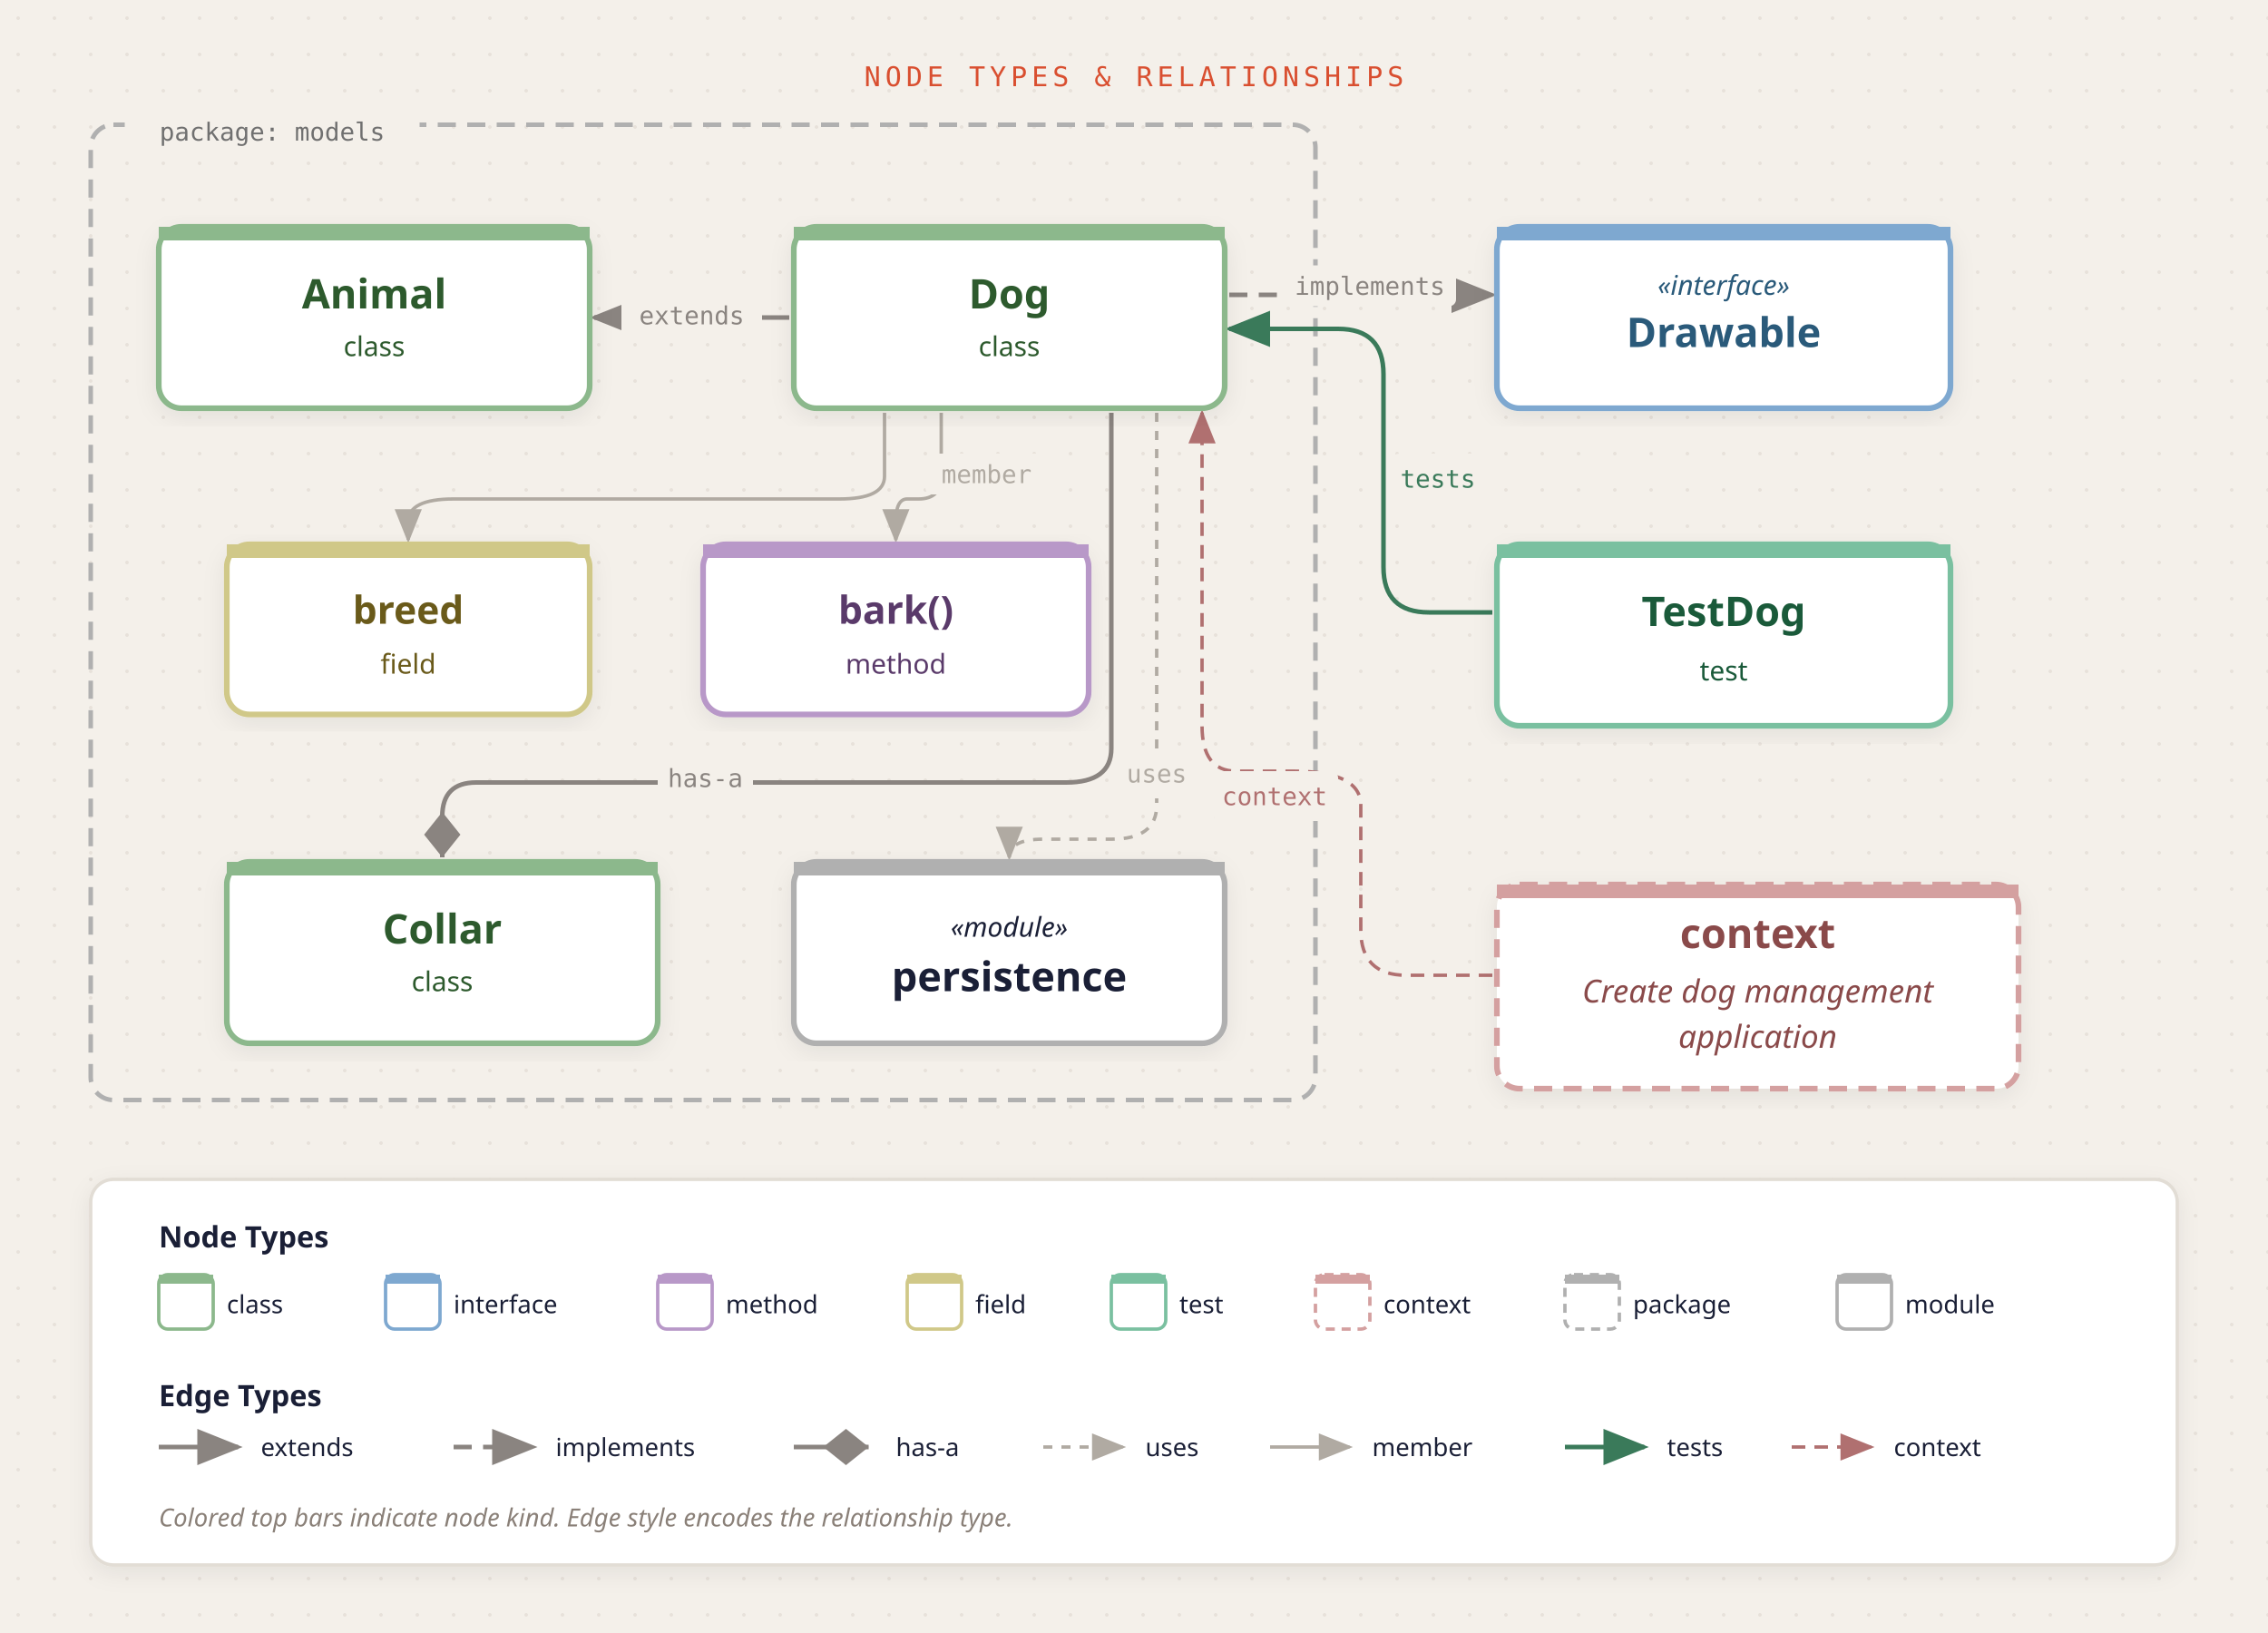
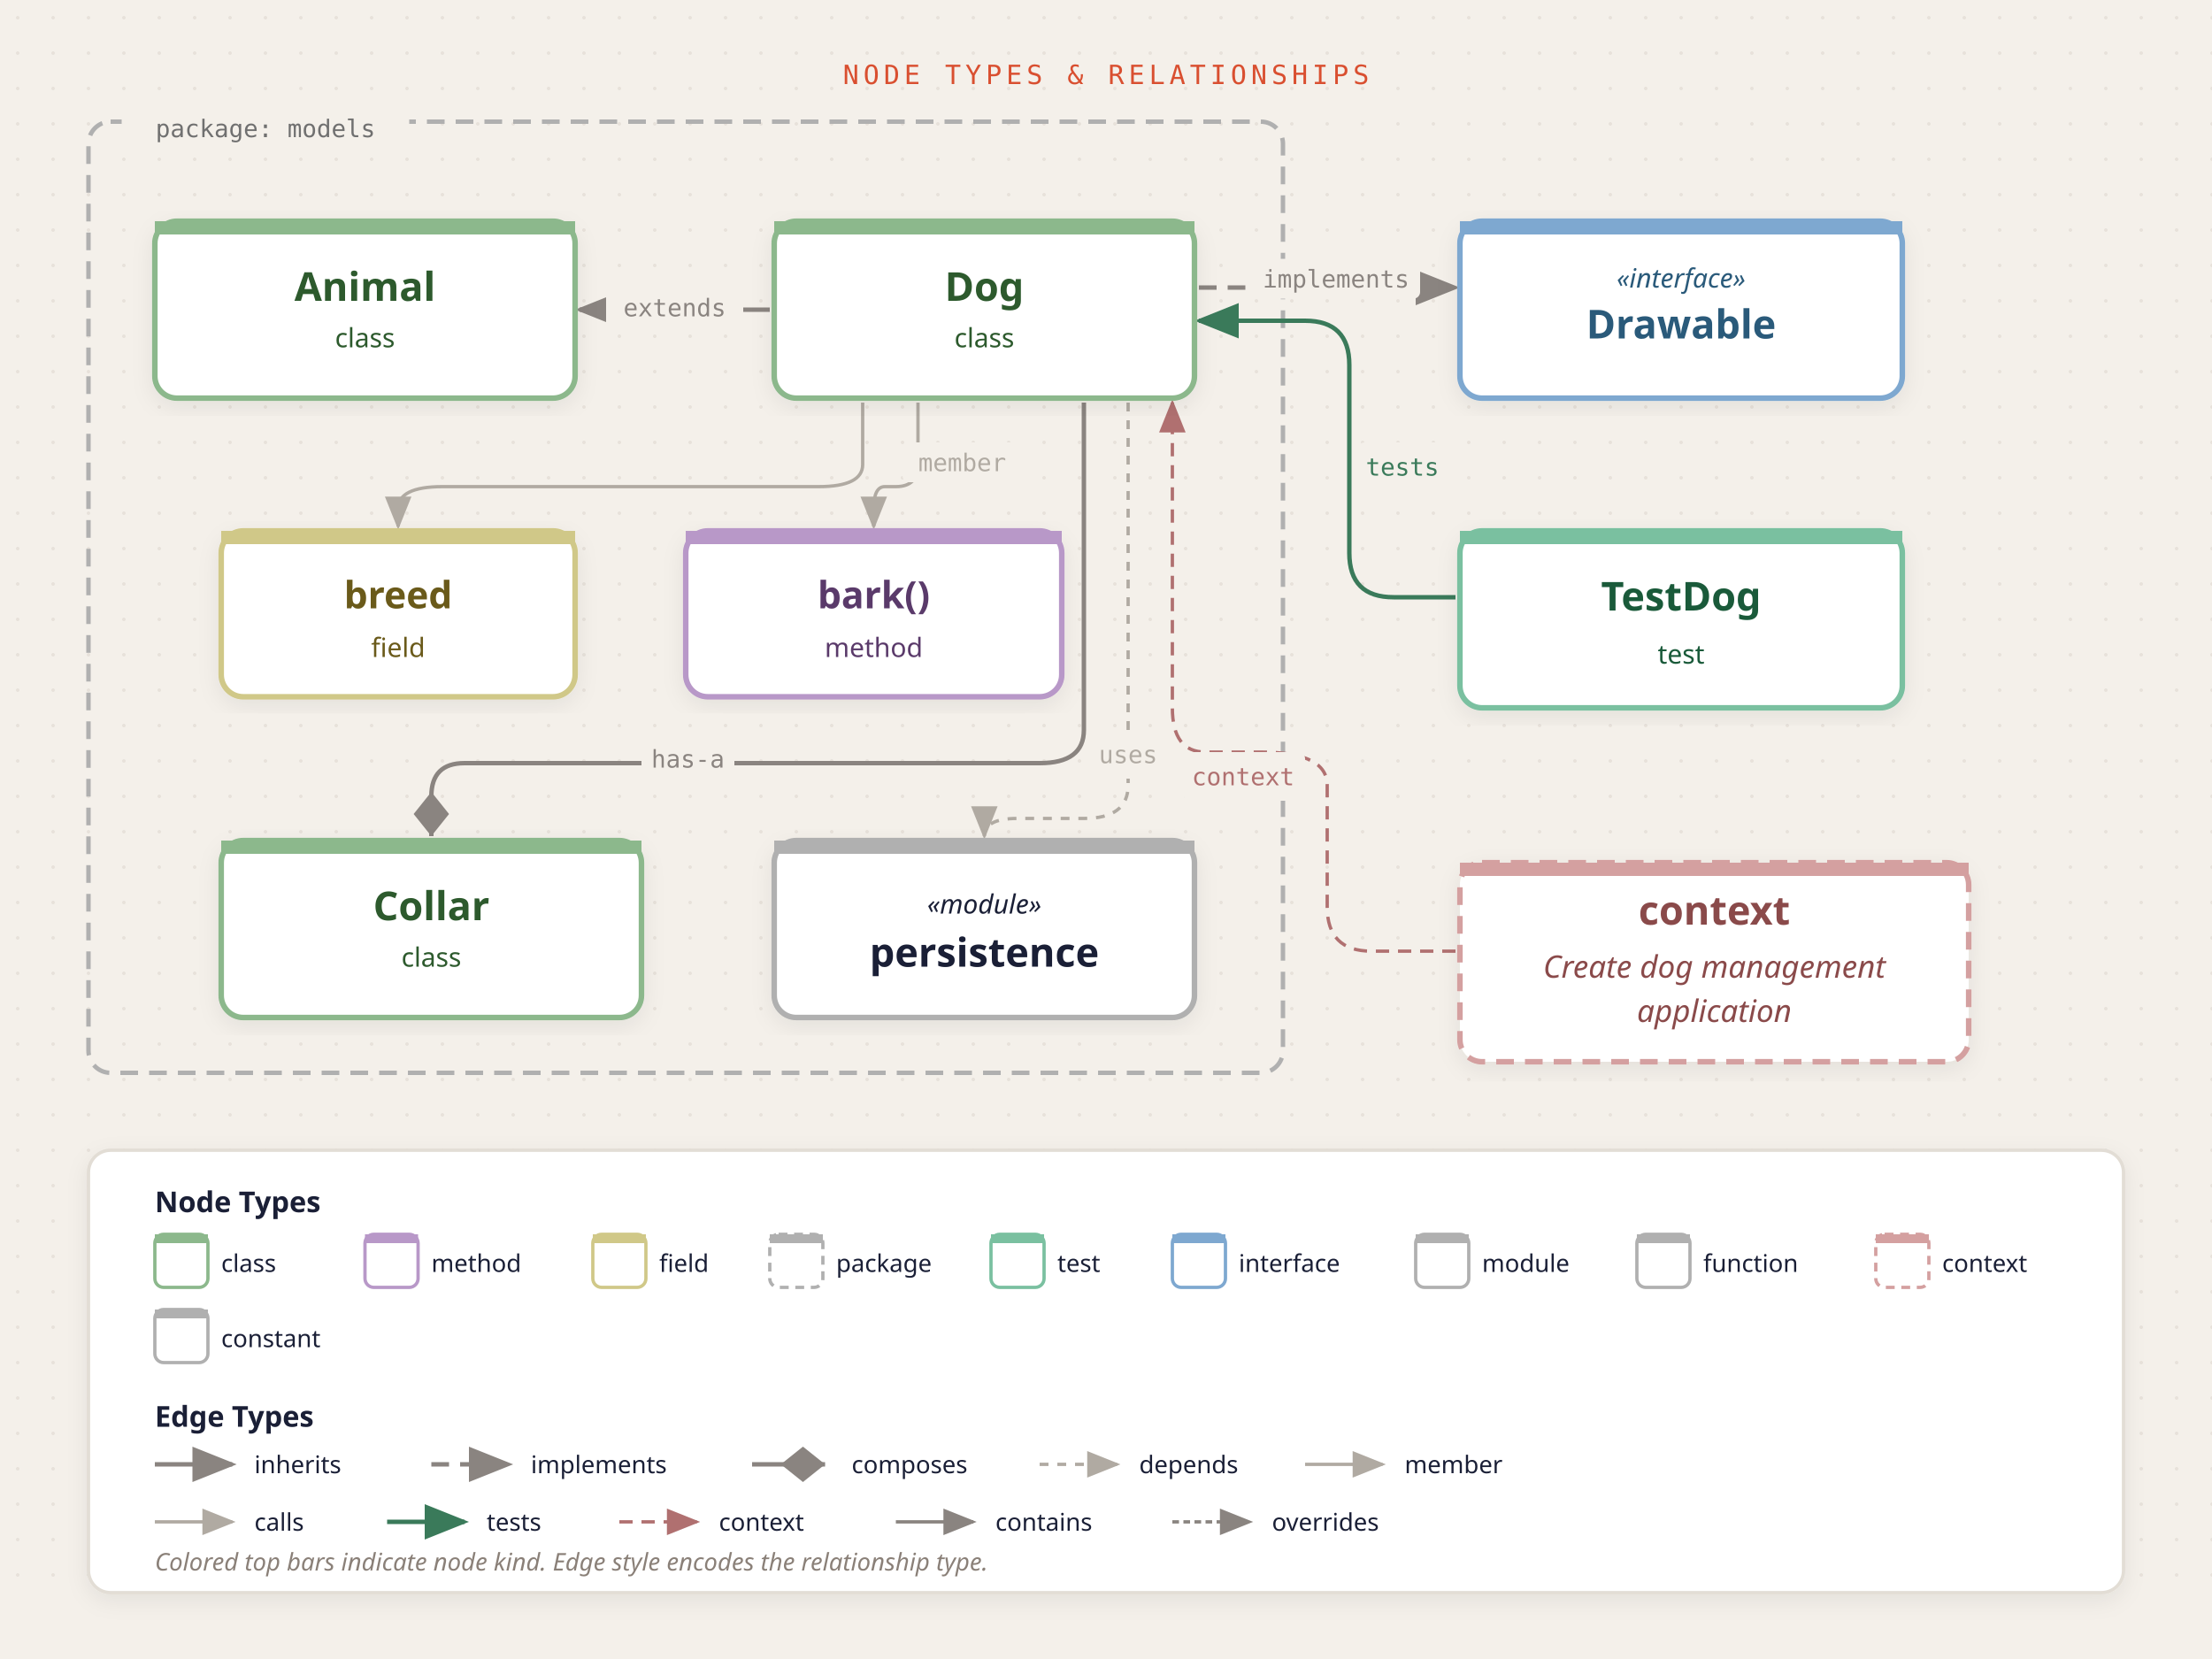
- <svg xmlns="http://www.w3.org/2000/svg" viewBox="0 0 1000 720">
+ <svg xmlns="http://www.w3.org/2000/svg" viewBox="0 0 1000 750">
  <defs>
    <pattern id="dots" x="0" y="0" width="16" height="16" patternUnits="userSpaceOnUse">
      <circle cx="8" cy="8" r="0.8" fill="#a09080" opacity="0.15" />
    </pattern>
    <filter id="shadow">
      <feDropShadow dx="0" dy="3" stdDeviation="5" flood-color="#000" flood-opacity="0.07" />
    </filter>
    <marker id="arrow-primary" markerWidth="10" markerHeight="8" refX="9" refY="4" orient="auto">
      <path d="M0,0 L10,4 L0,8 Z" fill="#8a8480" />
    </marker>
    <marker id="diamond-primary" markerWidth="10" markerHeight="8" refX="10" refY="4" orient="auto">
      <path d="M0,4 L5,0 L10,4 L5,8 Z" fill="#8a8480" />
    </marker>
    <marker id="arrow-secondary" markerWidth="10" markerHeight="8" refX="9" refY="4" orient="auto">
      <path d="M0,0 L10,4 L0,8 Z" fill="#b0aaa2" />
    </marker>
    <marker id="arrow-green" markerWidth="10" markerHeight="8" refX="9" refY="4" orient="auto">
      <path d="M0,0 L10,4 L0,8 Z" fill="#3a7a5a" />
    </marker>
    <marker id="arrow-rose" markerWidth="10" markerHeight="8" refX="9" refY="4" orient="auto">
      <path d="M0,0 L10,4 L0,8 Z" fill="#b07070" />
    </marker>
  </defs>
-   <rect width="1000" height="720" fill="#f4f0ea" />
+   <rect width="1000" height="750" fill="#f4f0ea" />
  <rect width="1000" height="720" fill="url(#dots)" />
  <text x="500" y="38" text-anchor="middle" font-family="monospace" font-size="12" fill="#d94f30" letter-spacing="2">NODE TYPES &amp; RELATIONSHIPS</text>
  <rect x="40" y="55" width="540" height="430" rx="10" stroke="#b0b0b0" stroke-width="2" stroke-dasharray="8,5" fill="none" />
  <rect x="55" y="47" width="130" height="20" rx="3" fill="#f4f0ea" />
  <text x="120" y="62" text-anchor="middle" font-family="monospace" font-size="11" fill="#707070">package: models</text>
  <line x1="348" y1="140" x2="262" y2="140" stroke="#8a8480" stroke-width="2" marker-end="url(#arrow-primary)" />
  <path d="M 415 182 L 415 210 Q 415 220 405 220 L 400 220 Q 395 220 395 230 L 395 238" stroke="#b0aaa2" stroke-width="1.5" fill="none" marker-end="url(#arrow-secondary)" />
  <path d="M 390 182 L 390 210 Q 390 220 370 220 L 200 220 Q 180 220 180 230 L 180 238" stroke="#b0aaa2" stroke-width="1.5" fill="none" marker-end="url(#arrow-secondary)" />
  <path d="M 490 182 L 490 330 Q 490 345 470 345 L 210 345 Q 195 345 195 360 L 195 378" stroke="#8a8480" stroke-width="2" fill="none" marker-end="url(#diamond-primary)" />
  <line x1="542" y1="130" x2="658" y2="130" stroke="#8a8480" stroke-width="2" stroke-dasharray="8,5" marker-end="url(#arrow-primary)" />
  <path d="M 658 270 L 630 270 Q 610 270 610 250 L 610 165 Q 610 145 590 145 L 542 145" stroke="#3a7a5a" stroke-width="2" fill="none" marker-end="url(#arrow-green)" />
  <path d="M 510 182 L 510 355 Q 510 370 490 370 L 460 370 Q 445 370 445 378" stroke="#b0aaa2" stroke-width="1.5" stroke-dasharray="4,4" fill="none" marker-end="url(#arrow-secondary)" />
  <path d="M 658 430 L 620 430 Q 600 430 600 410 L 600 355 Q 600 340 570 340 L 545 340 Q 530 340 530 320 L 530 182" stroke="#b07070" stroke-width="1.5" stroke-dasharray="6,4" fill="none" marker-end="url(#arrow-rose)" />
  <g>
    <rect x="70" y="100" width="190" height="80" rx="10" fill="white" stroke="#8cb88c" stroke-width="2.5" filter="url(#shadow)" />
    <rect x="70" y="100" width="190" height="6" rx="10 10 0 0" fill="#8cb88c" />
    <text x="165" y="136" text-anchor="middle" font-family="sans-serif" font-size="18" font-weight="700" fill="#2d5a2d">Animal</text>
    <text x="165" y="157" text-anchor="middle" font-family="sans-serif" font-size="12" fill="#2d5a2d">class</text>
  </g>
  <g>
    <rect x="350" y="100" width="190" height="80" rx="10" fill="white" stroke="#8cb88c" stroke-width="2.5" filter="url(#shadow)" />
    <rect x="350" y="100" width="190" height="6" rx="10 10 0 0" fill="#8cb88c" />
    <text x="445" y="136" text-anchor="middle" font-family="sans-serif" font-size="18" font-weight="700" fill="#2d5a2d">Dog</text>
    <text x="445" y="157" text-anchor="middle" font-family="sans-serif" font-size="12" fill="#2d5a2d">class</text>
  </g>
  <g>
    <rect x="310" y="240" width="170" height="75" rx="10" fill="white" stroke="#b898c8" stroke-width="2.5" filter="url(#shadow)" />
    <rect x="310" y="240" width="170" height="6" rx="10 10 0 0" fill="#b898c8" />
    <text x="395" y="275" text-anchor="middle" font-family="sans-serif" font-size="17" font-weight="700" fill="#5a3a6a">bark()</text>
    <text x="395" y="297" text-anchor="middle" font-family="sans-serif" font-size="12" fill="#5a3a6a">method</text>
  </g>
  <g>
    <rect x="100" y="240" width="160" height="75" rx="10" fill="white" stroke="#d0c888" stroke-width="2.5" filter="url(#shadow)" />
    <rect x="100" y="240" width="160" height="6" rx="10 10 0 0" fill="#d0c888" />
    <text x="180" y="275" text-anchor="middle" font-family="sans-serif" font-size="17" font-weight="700" fill="#6a5a1a">breed</text>
    <text x="180" y="297" text-anchor="middle" font-family="sans-serif" font-size="12" fill="#6a5a1a">field</text>
  </g>
  <g>
    <rect x="100" y="380" width="190" height="80" rx="10" fill="white" stroke="#8cb88c" stroke-width="2.5" filter="url(#shadow)" />
    <rect x="100" y="380" width="190" height="6" rx="10 10 0 0" fill="#8cb88c" />
    <text x="195" y="416" text-anchor="middle" font-family="sans-serif" font-size="18" font-weight="700" fill="#2d5a2d">Collar</text>
    <text x="195" y="437" text-anchor="middle" font-family="sans-serif" font-size="12" fill="#2d5a2d">class</text>
  </g>
  <g>
    <rect x="350" y="380" width="190" height="80" rx="10" fill="white" stroke="#b0b0b0" stroke-width="2.5" filter="url(#shadow)" />
    <rect x="350" y="380" width="190" height="6" rx="10 10 0 0" fill="#b0b0b0" />
    <text x="445" y="413" text-anchor="middle" font-family="sans-serif" font-size="12" font-style="italic" fill="#1a1f36">«module»</text>
    <text x="445" y="437" text-anchor="middle" font-family="sans-serif" font-size="18" font-weight="600" fill="#1a1f36">persistence</text>
  </g>
  <g>
    <rect x="660" y="100" width="200" height="80" rx="10" fill="white" stroke="#7ea8d0" stroke-width="2.5" filter="url(#shadow)" />
    <rect x="660" y="100" width="200" height="6" rx="10 10 0 0" fill="#7ea8d0" />
    <text x="760" y="130" text-anchor="middle" font-family="sans-serif" font-size="12" font-style="italic" fill="#2a5a7a">«interface»</text>
    <text x="760" y="153" text-anchor="middle" font-family="sans-serif" font-size="18" font-weight="700" fill="#2a5a7a">Drawable</text>
  </g>
  <g>
    <rect x="660" y="240" width="200" height="80" rx="10" fill="white" stroke="#7ac0a0" stroke-width="2.5" filter="url(#shadow)" />
    <rect x="660" y="240" width="200" height="6" rx="10 10 0 0" fill="#7ac0a0" />
    <text x="760" y="276" text-anchor="middle" font-family="sans-serif" font-size="18" font-weight="700" fill="#1a5a3a">TestDog</text>
    <text x="760" y="300" text-anchor="middle" font-family="sans-serif" font-size="12" fill="#1a5a3a">test</text>
  </g>
  <g>
    <rect x="660" y="390" width="230" height="90" rx="10" fill="white" stroke="#d4a0a0" stroke-width="2.5" stroke-dasharray="8,5" filter="url(#shadow)" />
    <rect x="660" y="390" width="230" height="6" rx="10 10 0 0" fill="#d4a0a0" />
    <text x="775" y="418" text-anchor="middle" font-family="sans-serif" font-size="18" font-weight="700" fill="#8a4a4a">context</text>
    <text x="775" y="442" text-anchor="middle" font-family="sans-serif" font-size="14" font-style="italic" fill="#8a4a4a">Create dog management</text>
    <text x="775" y="462" text-anchor="middle" font-family="sans-serif" font-size="14" font-style="italic" fill="#8a4a4a">application</text>
  </g>
  <rect x="274" y="128" width="62" height="22" rx="3" fill="#f4f0ea" />
  <text x="305" y="143" text-anchor="middle" font-family="monospace" font-size="11" fill="#8a8480">extends</text>
  <rect x="408" y="200" width="55" height="18" rx="3" fill="#f4f0ea" />
  <text x="435" y="213" text-anchor="middle" font-family="monospace" font-size="11" fill="#b0aaa2">member</text>
  <rect x="290" y="332" width="42" height="22" rx="3" fill="#f4f0ea" />
  <text x="311" y="347" text-anchor="middle" font-family="monospace" font-size="11" fill="#8a8480">has-a</text>
  <rect x="566" y="117" width="76" height="18" rx="3" fill="#f4f0ea" />
  <text x="604" y="130" text-anchor="middle" font-family="monospace" font-size="11" fill="#8a8480">implements</text>
  <rect x="614" y="200" width="40" height="22" rx="3" fill="#f4f0ea" />
  <text x="634" y="215" text-anchor="middle" font-family="monospace" font-size="11" fill="#3a7a5a">tests</text>
  <rect x="493" y="330" width="34" height="22" rx="3" fill="#f4f0ea" />
  <text x="510" y="345" text-anchor="middle" font-family="monospace" font-size="11" fill="#b0aaa2">uses</text>
  <rect x="535" y="340" width="55" height="22" rx="3" fill="#f4f0ea" />
  <text x="562" y="355" text-anchor="middle" font-family="monospace" font-size="11" fill="#b07070">context</text>
-   <rect x="40" y="520" width="920" height="170" rx="10" fill="white" stroke="#e2ddd5" stroke-width="1.5" filter="url(#shadow)" />
-   <text x="70" y="550" font-family="sans-serif" font-size="13" font-weight="700" fill="#1a1f36">Node Types</text>
-   <rect x="70" y="562" width="24" height="24" rx="4" fill="white" stroke="#8cb88c" stroke-width="1.5" />
-   <rect x="70" y="562" width="24" height="4" rx="4 4 0 0" fill="#8cb88c" />
-   <text x="100" y="579" font-family="sans-serif" font-size="11" fill="#1a1f36">class</text>
-   <rect x="170" y="562" width="24" height="24" rx="4" fill="white" stroke="#7ea8d0" stroke-width="1.5" />
-   <rect x="170" y="562" width="24" height="4" rx="4 4 0 0" fill="#7ea8d0" />
-   <text x="200" y="579" font-family="sans-serif" font-size="11" fill="#1a1f36">interface</text>
-   <rect x="290" y="562" width="24" height="24" rx="4" fill="white" stroke="#b898c8" stroke-width="1.5" />
-   <rect x="290" y="562" width="24" height="4" rx="4 4 0 0" fill="#b898c8" />
-   <text x="320" y="579" font-family="sans-serif" font-size="11" fill="#1a1f36">method</text>
-   <rect x="400" y="562" width="24" height="24" rx="4" fill="white" stroke="#d0c888" stroke-width="1.5" />
-   <rect x="400" y="562" width="24" height="4" rx="4 4 0 0" fill="#d0c888" />
-   <text x="430" y="579" font-family="sans-serif" font-size="11" fill="#1a1f36">field</text>
-   <rect x="490" y="562" width="24" height="24" rx="4" fill="white" stroke="#7ac0a0" stroke-width="1.5" />
-   <rect x="490" y="562" width="24" height="4" rx="4 4 0 0" fill="#7ac0a0" />
-   <text x="520" y="579" font-family="sans-serif" font-size="11" fill="#1a1f36">test</text>
-   <rect x="580" y="562" width="24" height="24" rx="4" fill="white" stroke="#d4a0a0" stroke-width="1.5" stroke-dasharray="4,3" />
-   <rect x="580" y="562" width="24" height="4" rx="4 4 0 0" fill="#d4a0a0" />
-   <text x="610" y="579" font-family="sans-serif" font-size="11" fill="#1a1f36">context</text>
-   <rect x="690" y="562" width="24" height="24" rx="4" fill="white" stroke="#b0b0b0" stroke-width="1.5" stroke-dasharray="4,3" />
-   <rect x="690" y="562" width="24" height="4" rx="4 4 0 0" fill="#b0b0b0" />
-   <text x="720" y="579" font-family="sans-serif" font-size="11" fill="#1a1f36">package</text>
-   <rect x="810" y="562" width="24" height="24" rx="4" fill="white" stroke="#b0b0b0" stroke-width="1.5" />
-   <rect x="810" y="562" width="24" height="4" rx="4 4 0 0" fill="#b0b0b0" />
-   <text x="840" y="579" font-family="sans-serif" font-size="11" fill="#1a1f36">module</text>
-   <text x="70" y="620" font-family="sans-serif" font-size="13" font-weight="700" fill="#1a1f36">Edge Types</text>
-   <line x1="70" y1="638" x2="105" y2="638" stroke="#8a8480" stroke-width="2" marker-end="url(#arrow-primary)" />
-   <text x="115" y="642" font-family="sans-serif" font-size="11" fill="#1a1f36">extends</text>
-   <line x1="200" y1="638" x2="235" y2="638" stroke="#8a8480" stroke-width="2" stroke-dasharray="8,5" marker-end="url(#arrow-primary)" />
-   <text x="245" y="642" font-family="sans-serif" font-size="11" fill="#1a1f36">implements</text>
-   <line x1="350" y1="638" x2="383" y2="638" stroke="#8a8480" stroke-width="2" marker-end="url(#diamond-primary)" />
-   <text x="395" y="642" font-family="sans-serif" font-size="11" fill="#1a1f36">has-a</text>
-   <line x1="460" y1="638" x2="495" y2="638" stroke="#b0aaa2" stroke-width="1.5" stroke-dasharray="4,4" marker-end="url(#arrow-secondary)" />
-   <text x="505" y="642" font-family="sans-serif" font-size="11" fill="#1a1f36">uses</text>
-   <line x1="560" y1="638" x2="595" y2="638" stroke="#b0aaa2" stroke-width="1.5" marker-end="url(#arrow-secondary)" />
-   <text x="605" y="642" font-family="sans-serif" font-size="11" fill="#1a1f36">member</text>
-   <line x1="690" y1="638" x2="725" y2="638" stroke="#3a7a5a" stroke-width="2" marker-end="url(#arrow-green)" />
-   <text x="735" y="642" font-family="sans-serif" font-size="11" fill="#1a1f36">tests</text>
-   <line x1="790" y1="638" x2="825" y2="638" stroke="#b07070" stroke-width="1.5" stroke-dasharray="6,4" marker-end="url(#arrow-rose)" />
-   <text x="835" y="642" font-family="sans-serif" font-size="11" fill="#1a1f36">context</text>
-   <text x="70" y="673" font-family="sans-serif" font-size="11" font-style="italic" fill="#8a8078">Colored top bars indicate node kind. Edge style encodes the relationship type.</text>
+   <rect x="40" y="520" width="920" height="200" rx="10" fill="white" stroke="#e2ddd5" stroke-width="1.5" filter="url(#shadow)" />
+   <text x="70" y="548" font-family="sans-serif" font-size="13" font-weight="700" fill="#1a1f36">Node Types</text>
+   <rect x="70" y="558" width="24" height="24" rx="4" fill="white" stroke="#8cb88c" stroke-width="1.5" />
+   <rect x="70" y="558" width="24" height="4" rx="4 4 0 0" fill="#8cb88c" />
+   <text x="100" y="575" font-family="sans-serif" font-size="11" fill="#1a1f36">class</text>
+   <rect x="165" y="558" width="24" height="24" rx="4" fill="white" stroke="#b898c8" stroke-width="1.5" />
+   <rect x="165" y="558" width="24" height="4" rx="4 4 0 0" fill="#b898c8" />
+   <text x="195" y="575" font-family="sans-serif" font-size="11" fill="#1a1f36">method</text>
+   <rect x="268" y="558" width="24" height="24" rx="4" fill="white" stroke="#d0c888" stroke-width="1.5" />
+   <rect x="268" y="558" width="24" height="4" rx="4 4 0 0" fill="#d0c888" />
+   <text x="298" y="575" font-family="sans-serif" font-size="11" fill="#1a1f36">field</text>
+   <rect x="348" y="558" width="24" height="24" rx="4" fill="white" stroke="#b0b0b0" stroke-width="1.5" stroke-dasharray="4,3" />
+   <rect x="348" y="558" width="24" height="4" rx="4 4 0 0" fill="#b0b0b0" />
+   <text x="378" y="575" font-family="sans-serif" font-size="11" fill="#1a1f36">package</text>
+   <rect x="448" y="558" width="24" height="24" rx="4" fill="white" stroke="#7ac0a0" stroke-width="1.5" />
+   <rect x="448" y="558" width="24" height="4" rx="4 4 0 0" fill="#7ac0a0" />
+   <text x="478" y="575" font-family="sans-serif" font-size="11" fill="#1a1f36">test</text>
+   <rect x="530" y="558" width="24" height="24" rx="4" fill="white" stroke="#7ea8d0" stroke-width="1.5" />
+   <rect x="530" y="558" width="24" height="4" rx="4 4 0 0" fill="#7ea8d0" />
+   <text x="560" y="575" font-family="sans-serif" font-size="11" fill="#1a1f36">interface</text>
+   <rect x="640" y="558" width="24" height="24" rx="4" fill="white" stroke="#b0b0b0" stroke-width="1.5" />
+   <rect x="640" y="558" width="24" height="4" rx="4 4 0 0" fill="#b0b0b0" />
+   <text x="670" y="575" font-family="sans-serif" font-size="11" fill="#1a1f36">module</text>
+   <rect x="740" y="558" width="24" height="24" rx="4" fill="white" stroke="#b0b0b0" stroke-width="1.5" />
+   <rect x="740" y="558" width="24" height="4" rx="4 4 0 0" fill="#b0b0b0" />
+   <text x="770" y="575" font-family="sans-serif" font-size="11" fill="#1a1f36">function</text>
+   <rect x="848" y="558" width="24" height="24" rx="4" fill="white" stroke="#d4a0a0" stroke-width="1.5" stroke-dasharray="4,3" />
+   <rect x="848" y="558" width="24" height="4" rx="4 4 0 0" fill="#d4a0a0" />
+   <text x="878" y="575" font-family="sans-serif" font-size="11" fill="#1a1f36">context</text>
+   <rect x="70" y="592" width="24" height="24" rx="4" fill="white" stroke="#b0b0b0" stroke-width="1.5" />
+   <rect x="70" y="592" width="24" height="4" rx="4 4 0 0" fill="#b0b0b0" />
+   <text x="100" y="609" font-family="sans-serif" font-size="11" fill="#1a1f36">constant</text>
+   <text x="70" y="645" font-family="sans-serif" font-size="13" font-weight="700" fill="#1a1f36">Edge Types</text>
+   <line x1="70" y1="662" x2="105" y2="662" stroke="#8a8480" stroke-width="2" marker-end="url(#arrow-primary)" />
+   <text x="115" y="666" font-family="sans-serif" font-size="11" fill="#1a1f36">inherits</text>
+   <line x1="195" y1="662" x2="230" y2="662" stroke="#8a8480" stroke-width="2" stroke-dasharray="8,5" marker-end="url(#arrow-primary)" />
+   <text x="240" y="666" font-family="sans-serif" font-size="11" fill="#1a1f36">implements</text>
+   <line x1="340" y1="662" x2="373" y2="662" stroke="#8a8480" stroke-width="2" marker-end="url(#diamond-primary)" />
+   <text x="385" y="666" font-family="sans-serif" font-size="11" fill="#1a1f36">composes</text>
+   <line x1="470" y1="662" x2="505" y2="662" stroke="#b0aaa2" stroke-width="1.5" stroke-dasharray="4,4" marker-end="url(#arrow-secondary)" />
+   <text x="515" y="666" font-family="sans-serif" font-size="11" fill="#1a1f36">depends</text>
+   <line x1="590" y1="662" x2="625" y2="662" stroke="#b0aaa2" stroke-width="1.5" marker-end="url(#arrow-secondary)" />
+   <text x="635" y="666" font-family="sans-serif" font-size="11" fill="#1a1f36">member</text>
+   <line x1="70" y1="688" x2="105" y2="688" stroke="#b0aaa2" stroke-width="1.5" marker-end="url(#arrow-secondary)" />
+   <text x="115" y="692" font-family="sans-serif" font-size="11" fill="#1a1f36">calls</text>
+   <line x1="175" y1="688" x2="210" y2="688" stroke="#3a7a5a" stroke-width="2" marker-end="url(#arrow-green)" />
+   <text x="220" y="692" font-family="sans-serif" font-size="11" fill="#1a1f36">tests</text>
+   <line x1="280" y1="688" x2="315" y2="688" stroke="#b07070" stroke-width="1.5" stroke-dasharray="6,4" marker-end="url(#arrow-rose)" />
+   <text x="325" y="692" font-family="sans-serif" font-size="11" fill="#1a1f36">context</text>
+   <line x1="405" y1="688" x2="440" y2="688" stroke="#8a8480" stroke-width="1.5" marker-end="url(#arrow-primary)" />
+   <text x="450" y="692" font-family="sans-serif" font-size="11" fill="#1a1f36">contains</text>
+   <line x1="530" y1="688" x2="565" y2="688" stroke="#8a8480" stroke-width="1.5" stroke-dasharray="3,2" marker-end="url(#arrow-primary)" />
+   <text x="575" y="692" font-family="sans-serif" font-size="11" fill="#1a1f36">overrides</text>
+   <text x="70" y="710" font-family="sans-serif" font-size="11" font-style="italic" fill="#8a8078">Colored top bars indicate node kind. Edge style encodes the relationship type.</text>
</svg>
